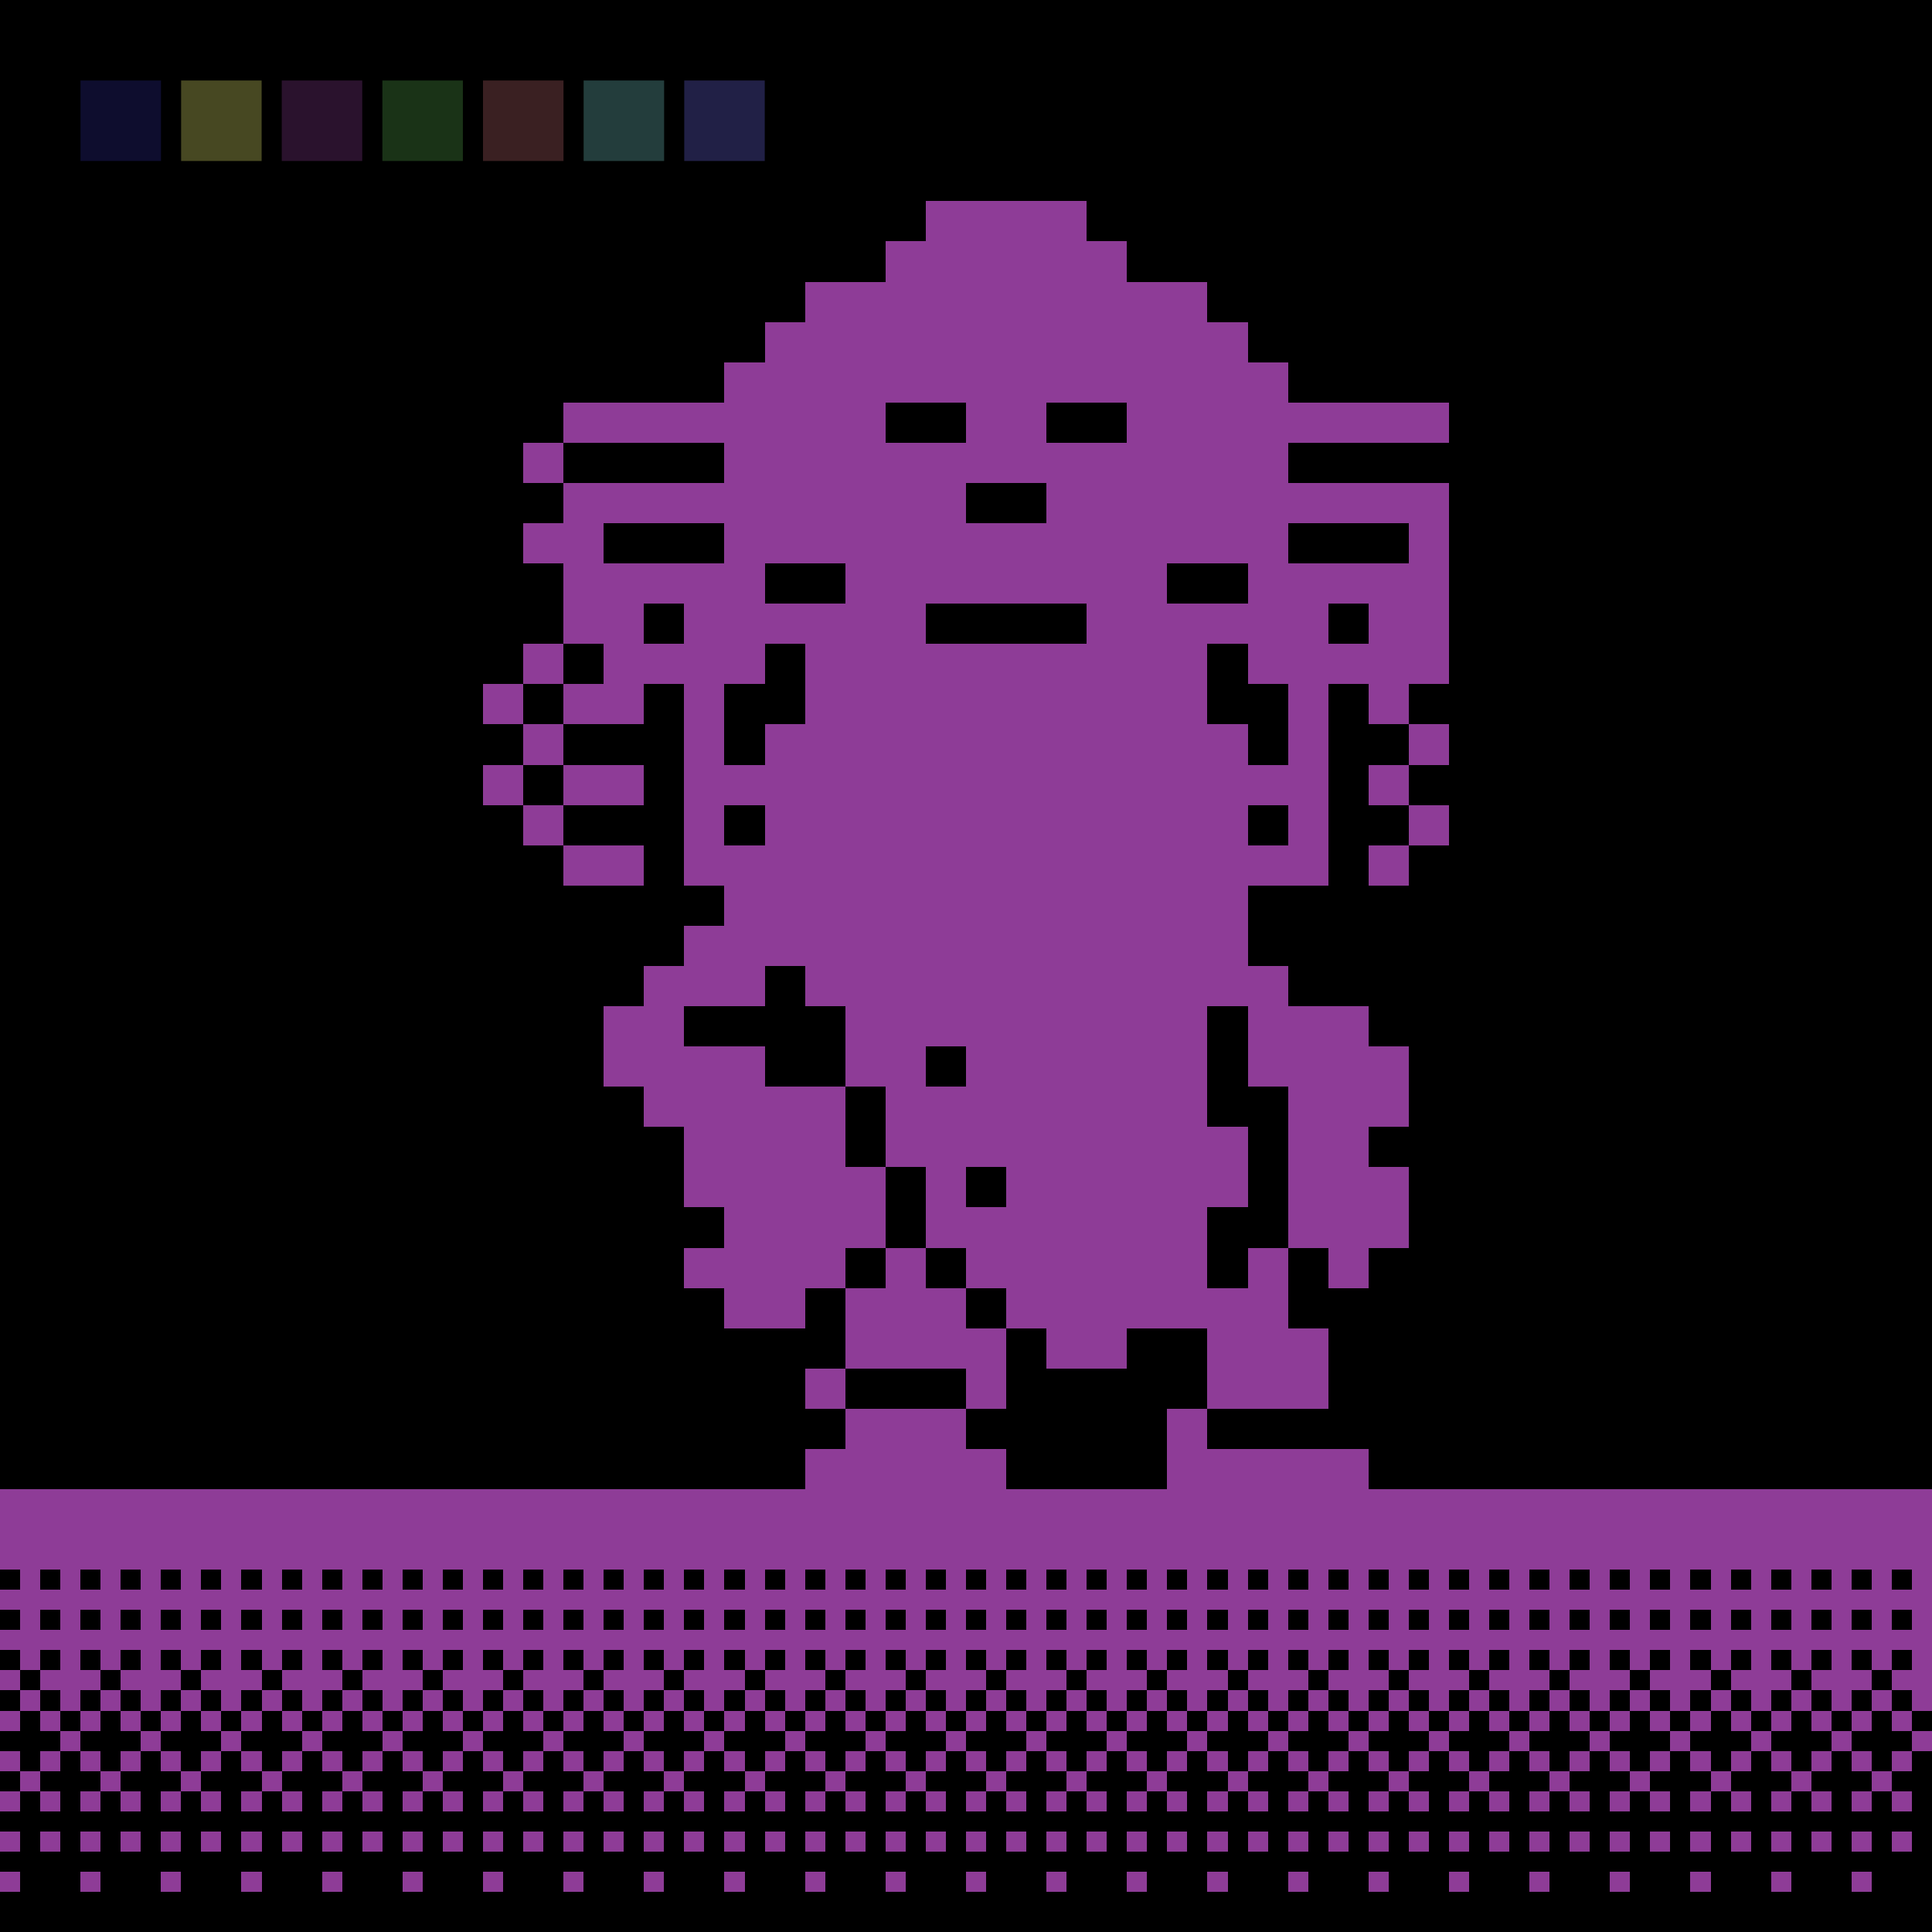
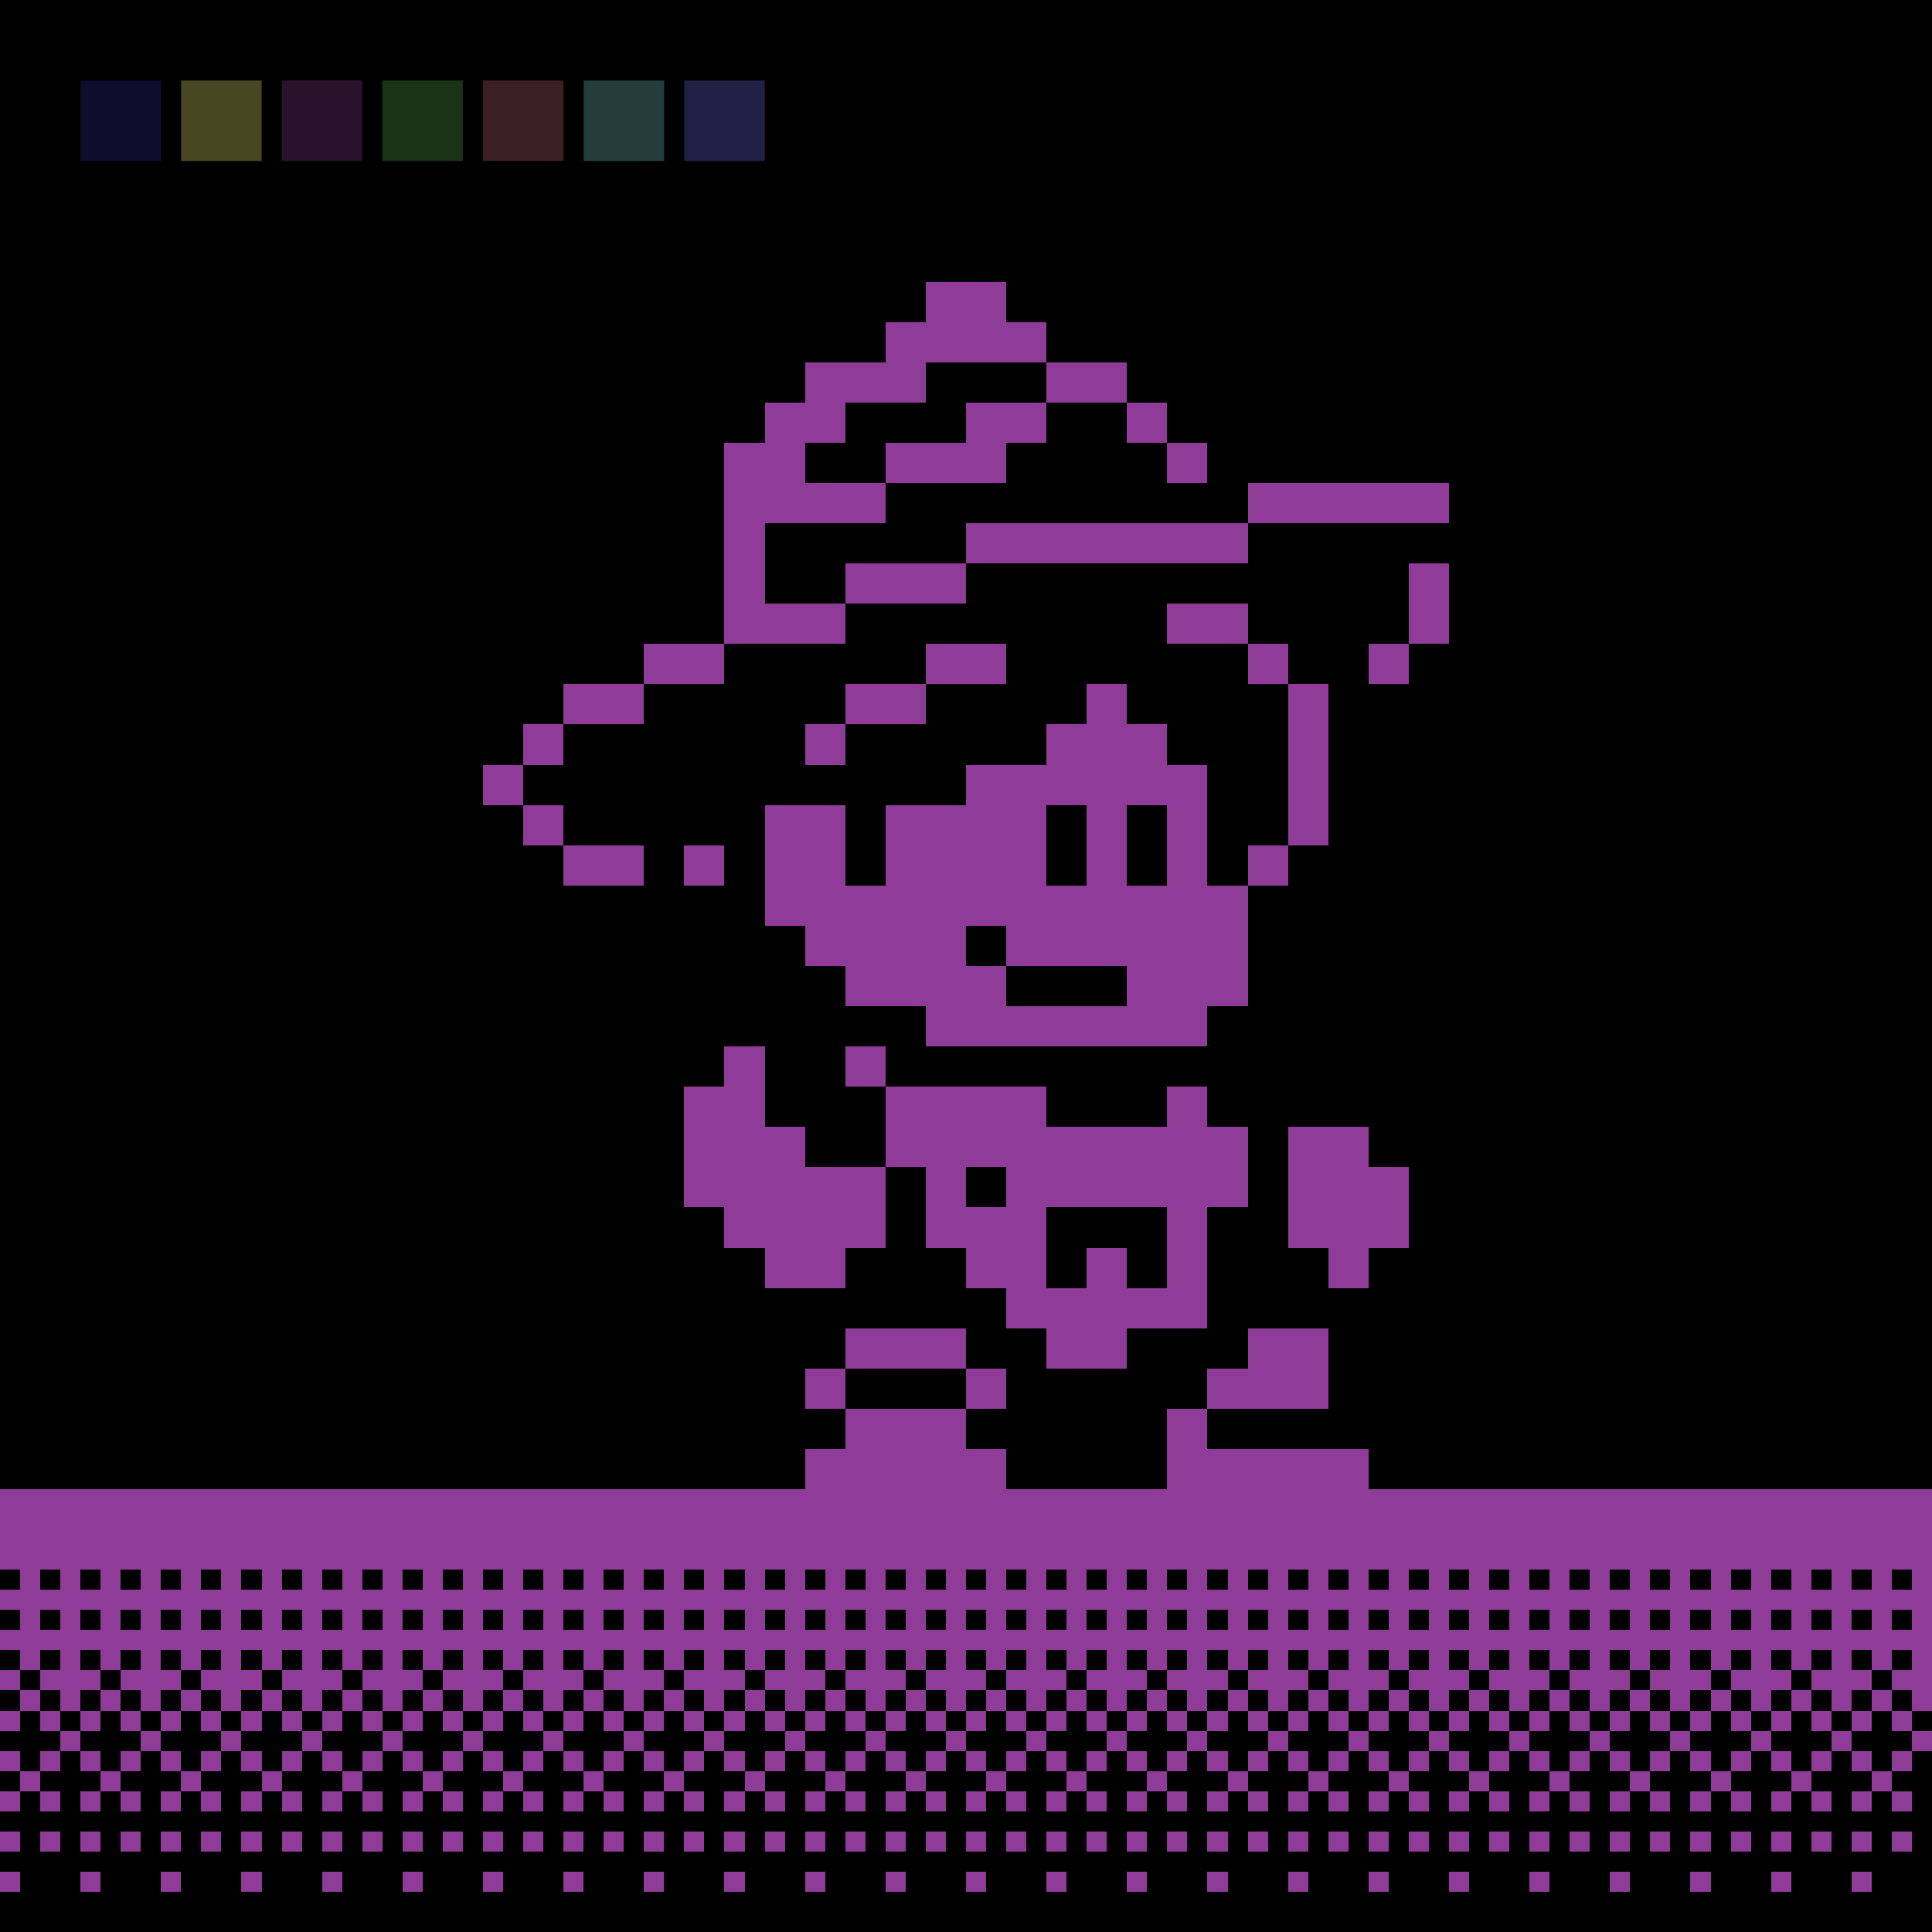
<svg xmlns="http://www.w3.org/2000/svg" viewBox="0 0 48 48" shape-rendering="crispEdges">
  <defs>
    <filter id="glow" x="-100%" y="-100%" width="300%" height="300%">
      <feGaussianBlur stdDeviation="1.1" />
    </filter>
  </defs>
  <rect width="48" height="48" fill="#000" />
  <g transform="scale(0.5)">
    <path fill="#8e3c97" d="M0 74h96v1h-96zM0 75h96v1h-96zM0 76h96v1h-96zM0 77h96v1h-96zM1 78h1v1h-1zM3 78h1v1h-1zM5 78h1v1h-1zM7 78h1v1h-1zM9 78h1v1h-1zM11 78h1v1h-1zM13 78h1v1h-1zM15 78h1v1h-1zM17 78h1v1h-1zM19 78h1v1h-1zM21 78h1v1h-1zM23 78h1v1h-1zM25 78h1v1h-1zM27 78h1v1h-1zM29 78h1v1h-1zM31 78h1v1h-1zM33 78h1v1h-1zM35 78h1v1h-1zM37 78h1v1h-1zM39 78h1v1h-1zM41 78h1v1h-1zM43 78h1v1h-1zM45 78h1v1h-1zM47 78h1v1h-1zM49 78h1v1h-1zM51 78h1v1h-1zM53 78h1v1h-1zM55 78h1v1h-1zM57 78h1v1h-1zM59 78h1v1h-1zM61 78h1v1h-1zM63 78h1v1h-1zM65 78h1v1h-1zM67 78h1v1h-1zM69 78h1v1h-1zM71 78h1v1h-1zM73 78h1v1h-1zM75 78h1v1h-1zM77 78h1v1h-1zM79 78h1v1h-1zM81 78h1v1h-1zM83 78h1v1h-1zM85 78h1v1h-1zM87 78h1v1h-1zM89 78h1v1h-1zM91 78h1v1h-1zM93 78h1v1h-1zM95 78h1v1h-1zM0 79h96v1h-96zM1 80h1v1h-1zM3 80h1v1h-1zM5 80h1v1h-1zM7 80h1v1h-1zM9 80h1v1h-1zM11 80h1v1h-1zM13 80h1v1h-1zM15 80h1v1h-1zM17 80h1v1h-1zM19 80h1v1h-1zM21 80h1v1h-1zM23 80h1v1h-1zM25 80h1v1h-1zM27 80h1v1h-1zM29 80h1v1h-1zM31 80h1v1h-1zM33 80h1v1h-1zM35 80h1v1h-1zM37 80h1v1h-1zM39 80h1v1h-1zM41 80h1v1h-1zM43 80h1v1h-1zM45 80h1v1h-1zM47 80h1v1h-1zM49 80h1v1h-1zM51 80h1v1h-1zM53 80h1v1h-1zM55 80h1v1h-1zM57 80h1v1h-1zM59 80h1v1h-1zM61 80h1v1h-1zM63 80h1v1h-1zM65 80h1v1h-1zM67 80h1v1h-1zM69 80h1v1h-1zM71 80h1v1h-1zM73 80h1v1h-1zM75 80h1v1h-1zM77 80h1v1h-1zM79 80h1v1h-1zM81 80h1v1h-1zM83 80h1v1h-1zM85 80h1v1h-1zM87 80h1v1h-1zM89 80h1v1h-1zM91 80h1v1h-1zM93 80h1v1h-1zM95 80h1v1h-1zM0 81h96v1h-96zM1 82h1v1h-1zM3 82h1v1h-1zM5 82h1v1h-1zM7 82h1v1h-1zM9 82h1v1h-1zM11 82h1v1h-1zM13 82h1v1h-1zM15 82h1v1h-1zM17 82h1v1h-1zM19 82h1v1h-1zM21 82h1v1h-1zM23 82h1v1h-1zM25 82h1v1h-1zM27 82h1v1h-1zM29 82h1v1h-1zM31 82h1v1h-1zM33 82h1v1h-1zM35 82h1v1h-1zM37 82h1v1h-1zM39 82h1v1h-1zM41 82h1v1h-1zM43 82h1v1h-1zM45 82h1v1h-1zM47 82h1v1h-1zM49 82h1v1h-1zM51 82h1v1h-1zM53 82h1v1h-1zM55 82h1v1h-1zM57 82h1v1h-1zM59 82h1v1h-1zM61 82h1v1h-1zM63 82h1v1h-1zM65 82h1v1h-1zM67 82h1v1h-1zM69 82h1v1h-1zM71 82h1v1h-1zM73 82h1v1h-1zM75 82h1v1h-1zM77 82h1v1h-1zM79 82h1v1h-1zM81 82h1v1h-1zM83 82h1v1h-1zM85 82h1v1h-1zM87 82h1v1h-1zM89 82h1v1h-1zM91 82h1v1h-1zM93 82h1v1h-1zM95 82h1v1h-1zM0 83h1v1h-1zM2 83h3v1h-3zM6 83h3v1h-3zM10 83h3v1h-3zM14 83h3v1h-3zM18 83h3v1h-3zM22 83h3v1h-3zM26 83h3v1h-3zM30 83h3v1h-3zM34 83h3v1h-3zM38 83h3v1h-3zM42 83h3v1h-3zM46 83h3v1h-3zM50 83h3v1h-3zM54 83h3v1h-3zM58 83h3v1h-3zM62 83h3v1h-3zM66 83h3v1h-3zM70 83h3v1h-3zM74 83h3v1h-3zM78 83h3v1h-3zM82 83h3v1h-3zM86 83h3v1h-3zM90 83h3v1h-3zM94 83h2v1h-2zM1 84h1v1h-1zM3 84h1v1h-1zM5 84h1v1h-1zM7 84h1v1h-1zM9 84h1v1h-1zM11 84h1v1h-1zM13 84h1v1h-1zM15 84h1v1h-1zM17 84h1v1h-1zM19 84h1v1h-1zM21 84h1v1h-1zM23 84h1v1h-1zM25 84h1v1h-1zM27 84h1v1h-1zM29 84h1v1h-1zM31 84h1v1h-1zM33 84h1v1h-1zM35 84h1v1h-1zM37 84h1v1h-1zM39 84h1v1h-1zM41 84h1v1h-1zM43 84h1v1h-1zM45 84h1v1h-1zM47 84h1v1h-1zM49 84h1v1h-1zM51 84h1v1h-1zM53 84h1v1h-1zM55 84h1v1h-1zM57 84h1v1h-1zM59 84h1v1h-1zM61 84h1v1h-1zM63 84h1v1h-1zM65 84h1v1h-1zM67 84h1v1h-1zM69 84h1v1h-1zM71 84h1v1h-1zM73 84h1v1h-1zM75 84h1v1h-1zM77 84h1v1h-1zM79 84h1v1h-1zM81 84h1v1h-1zM83 84h1v1h-1zM85 84h1v1h-1zM87 84h1v1h-1zM89 84h1v1h-1zM91 84h1v1h-1zM93 84h1v1h-1zM95 84h1v1h-1zM0 85h1v1h-1zM2 85h1v1h-1zM4 85h1v1h-1zM6 85h1v1h-1zM8 85h1v1h-1zM10 85h1v1h-1zM12 85h1v1h-1zM14 85h1v1h-1zM16 85h1v1h-1zM18 85h1v1h-1zM20 85h1v1h-1zM22 85h1v1h-1zM24 85h1v1h-1zM26 85h1v1h-1zM28 85h1v1h-1zM30 85h1v1h-1zM32 85h1v1h-1zM34 85h1v1h-1zM36 85h1v1h-1zM38 85h1v1h-1zM40 85h1v1h-1zM42 85h1v1h-1zM44 85h1v1h-1zM46 85h1v1h-1zM48 85h1v1h-1zM50 85h1v1h-1zM52 85h1v1h-1zM54 85h1v1h-1zM56 85h1v1h-1zM58 85h1v1h-1zM60 85h1v1h-1zM62 85h1v1h-1zM64 85h1v1h-1zM66 85h1v1h-1zM68 85h1v1h-1zM70 85h1v1h-1zM72 85h1v1h-1zM74 85h1v1h-1zM76 85h1v1h-1zM78 85h1v1h-1zM80 85h1v1h-1zM82 85h1v1h-1zM84 85h1v1h-1zM86 85h1v1h-1zM88 85h1v1h-1zM90 85h1v1h-1zM92 85h1v1h-1zM94 85h1v1h-1zM3 86h1v1h-1zM7 86h1v1h-1zM11 86h1v1h-1zM15 86h1v1h-1zM19 86h1v1h-1zM23 86h1v1h-1zM27 86h1v1h-1zM31 86h1v1h-1zM35 86h1v1h-1zM39 86h1v1h-1zM43 86h1v1h-1zM47 86h1v1h-1zM51 86h1v1h-1zM55 86h1v1h-1zM59 86h1v1h-1zM63 86h1v1h-1zM67 86h1v1h-1zM71 86h1v1h-1zM75 86h1v1h-1zM79 86h1v1h-1zM83 86h1v1h-1zM87 86h1v1h-1zM91 86h1v1h-1zM95 86h1v1h-1zM0 87h1v1h-1zM2 87h1v1h-1zM4 87h1v1h-1zM6 87h1v1h-1zM8 87h1v1h-1zM10 87h1v1h-1zM12 87h1v1h-1zM14 87h1v1h-1zM16 87h1v1h-1zM18 87h1v1h-1zM20 87h1v1h-1zM22 87h1v1h-1zM24 87h1v1h-1zM26 87h1v1h-1zM28 87h1v1h-1zM30 87h1v1h-1zM32 87h1v1h-1zM34 87h1v1h-1zM36 87h1v1h-1zM38 87h1v1h-1zM40 87h1v1h-1zM42 87h1v1h-1zM44 87h1v1h-1zM46 87h1v1h-1zM48 87h1v1h-1zM50 87h1v1h-1zM52 87h1v1h-1zM54 87h1v1h-1zM56 87h1v1h-1zM58 87h1v1h-1zM60 87h1v1h-1zM62 87h1v1h-1zM64 87h1v1h-1zM66 87h1v1h-1zM68 87h1v1h-1zM70 87h1v1h-1zM72 87h1v1h-1zM74 87h1v1h-1zM76 87h1v1h-1zM78 87h1v1h-1zM80 87h1v1h-1zM82 87h1v1h-1zM84 87h1v1h-1zM86 87h1v1h-1zM88 87h1v1h-1zM90 87h1v1h-1zM92 87h1v1h-1zM94 87h1v1h-1zM1 88h1v1h-1zM5 88h1v1h-1zM9 88h1v1h-1zM13 88h1v1h-1zM17 88h1v1h-1zM21 88h1v1h-1zM25 88h1v1h-1zM29 88h1v1h-1zM33 88h1v1h-1zM37 88h1v1h-1zM41 88h1v1h-1zM45 88h1v1h-1zM49 88h1v1h-1zM53 88h1v1h-1zM57 88h1v1h-1zM61 88h1v1h-1zM65 88h1v1h-1zM69 88h1v1h-1zM73 88h1v1h-1zM77 88h1v1h-1zM81 88h1v1h-1zM85 88h1v1h-1zM89 88h1v1h-1zM93 88h1v1h-1zM0 89h1v1h-1zM2 89h1v1h-1zM4 89h1v1h-1zM6 89h1v1h-1zM8 89h1v1h-1zM10 89h1v1h-1zM12 89h1v1h-1zM14 89h1v1h-1zM16 89h1v1h-1zM18 89h1v1h-1zM20 89h1v1h-1zM22 89h1v1h-1zM24 89h1v1h-1zM26 89h1v1h-1zM28 89h1v1h-1zM30 89h1v1h-1zM32 89h1v1h-1zM34 89h1v1h-1zM36 89h1v1h-1zM38 89h1v1h-1zM40 89h1v1h-1zM42 89h1v1h-1zM44 89h1v1h-1zM46 89h1v1h-1zM48 89h1v1h-1zM50 89h1v1h-1zM52 89h1v1h-1zM54 89h1v1h-1zM56 89h1v1h-1zM58 89h1v1h-1zM60 89h1v1h-1zM62 89h1v1h-1zM64 89h1v1h-1zM66 89h1v1h-1zM68 89h1v1h-1zM70 89h1v1h-1zM72 89h1v1h-1zM74 89h1v1h-1zM76 89h1v1h-1zM78 89h1v1h-1zM80 89h1v1h-1zM82 89h1v1h-1zM84 89h1v1h-1zM86 89h1v1h-1zM88 89h1v1h-1zM90 89h1v1h-1zM92 89h1v1h-1zM94 89h1v1h-1zM0 91h1v1h-1zM2 91h1v1h-1zM4 91h1v1h-1zM6 91h1v1h-1zM8 91h1v1h-1zM10 91h1v1h-1zM12 91h1v1h-1zM14 91h1v1h-1zM16 91h1v1h-1zM18 91h1v1h-1zM20 91h1v1h-1zM22 91h1v1h-1zM24 91h1v1h-1zM26 91h1v1h-1zM28 91h1v1h-1zM30 91h1v1h-1zM32 91h1v1h-1zM34 91h1v1h-1zM36 91h1v1h-1zM38 91h1v1h-1zM40 91h1v1h-1zM42 91h1v1h-1zM44 91h1v1h-1zM46 91h1v1h-1zM48 91h1v1h-1zM50 91h1v1h-1zM52 91h1v1h-1zM54 91h1v1h-1zM56 91h1v1h-1zM58 91h1v1h-1zM60 91h1v1h-1zM62 91h1v1h-1zM64 91h1v1h-1zM66 91h1v1h-1zM68 91h1v1h-1zM70 91h1v1h-1zM72 91h1v1h-1zM74 91h1v1h-1zM76 91h1v1h-1zM78 91h1v1h-1zM80 91h1v1h-1zM82 91h1v1h-1zM84 91h1v1h-1zM86 91h1v1h-1zM88 91h1v1h-1zM90 91h1v1h-1zM92 91h1v1h-1zM94 91h1v1h-1zM0 93h1v1h-1zM4 93h1v1h-1zM8 93h1v1h-1zM12 93h1v1h-1zM16 93h1v1h-1zM20 93h1v1h-1zM24 93h1v1h-1zM28 93h1v1h-1zM32 93h1v1h-1zM36 93h1v1h-1zM40 93h1v1h-1zM44 93h1v1h-1zM48 93h1v1h-1zM52 93h1v1h-1zM56 93h1v1h-1zM60 93h1v1h-1zM64 93h1v1h-1zM68 93h1v1h-1zM72 93h1v1h-1zM76 93h1v1h-1zM80 93h1v1h-1zM84 93h1v1h-1zM88 93h1v1h-1zM92 93h1v1h-1z" />
  </g>
  <g shape-rendering="geometricPrecision">
    <rect x="2" y="2" width="2" height="2" fill="#2e2c9b" opacity="0.3" />
    <rect x="4.5" y="2" width="2" height="2" fill="#edf171" opacity="0.3" />
    <rect x="7" y="2" width="2" height="2" fill="#8e3c97" filter="url(#glow)" opacity="0">
      <animate attributeName="opacity" values="0;0.9;0" keyTimes="0;0.5;1" calcMode="spline" keySplines="0.4 0 0.6 1;0.4 0 0.6 1" dur="3.6s" repeatCount="indefinite" />
    </rect>
    <rect x="7" y="2" width="2" height="2" fill="#8e3c97" opacity="0.3">
      <animate attributeName="opacity" values="0.3;1;0.3" keyTimes="0;0.5;1" calcMode="spline" keySplines="0.4 0 0.6 1;0.4 0 0.6 1" dur="3.6s" repeatCount="indefinite" />
    </rect>
    <rect x="9.5" y="2" width="2" height="2" fill="#56ac4d" opacity="0.3" />
    <rect x="12" y="2" width="2" height="2" fill="#c46c71" opacity="0.3" />
    <rect x="14.5" y="2" width="2" height="2" fill="#75cec8" opacity="0.3" />
    <rect x="17" y="2" width="2" height="2" fill="#706deb" opacity="0.3" />
  </g>
  <path fill="#8e3c97" d="M23 7h2v1h-2zM22 8h4v1h-4zM20 9h3v1h-3zM26 9h2v1h-2zM19 10h2v1h-2zM24 10h2v1h-2zM28 10h1v1h-1zM18 11h2v1h-2zM22 11h3v1h-3zM29 11h1v1h-1zM18 12h4v1h-4zM31 12h5v1h-5zM18 13h1v1h-1zM24 13h7v1h-7zM18 14h1v1h-1zM21 14h3v1h-3zM35 14h1v1h-1zM18 15h3v1h-3zM29 15h2v1h-2zM35 15h1v1h-1zM16 16h2v1h-2zM23 16h2v1h-2zM31 16h1v1h-1zM34 16h1v1h-1zM14 17h2v1h-2zM21 17h2v1h-2zM27 17h1v1h-1zM32 17h1v1h-1zM13 18h1v1h-1zM20 18h1v1h-1zM26 18h3v1h-3zM32 18h1v1h-1zM12 19h1v1h-1zM24 19h6v1h-6zM32 19h1v1h-1zM13 20h1v1h-1zM19 20h2v1h-2zM22 20h4v1h-4zM27 20h1v1h-1zM29 20h1v1h-1zM32 20h1v1h-1zM14 21h2v1h-2zM17 21h1v1h-1zM19 21h2v1h-2zM22 21h4v1h-4zM27 21h1v1h-1zM29 21h1v1h-1zM31 21h1v1h-1zM19 22h12v1h-12zM20 23h4v1h-4zM25 23h6v1h-6zM21 24h4v1h-4zM28 24h3v1h-3zM23 25h7v1h-7zM18 26h1v1h-1zM21 26h1v1h-1zM17 27h2v1h-2zM22 27h4v1h-4zM29 27h1v1h-1zM17 28h3v1h-3zM22 28h9v1h-9zM32 28h2v1h-2zM17 29h5v1h-5zM23 29h1v1h-1zM25 29h6v1h-6zM32 29h3v1h-3zM18 30h4v1h-4zM23 30h3v1h-3zM29 30h1v1h-1zM32 30h3v1h-3zM19 31h2v1h-2zM24 31h2v1h-2zM27 31h1v1h-1zM29 31h1v1h-1zM33 31h1v1h-1zM25 32h5v1h-5zM21 33h3v1h-3zM26 33h2v1h-2zM31 33h2v1h-2zM20 34h1v1h-1zM24 34h1v1h-1zM30 34h3v1h-3zM21 35h3v1h-3zM29 35h1v1h-1zM20 36h5v1h-5zM29 36h5v1h-5z">
    <animate attributeName="opacity" values="1;0;1;0;0;0;1" keyTimes="0;0.167;0.333;0.5;0.667;0.833;1" calcMode="discrete" dur="1.8s" repeatCount="indefinite" />
  </path>
-   <path fill="#8e3c97" d="M23 5h2v1h-2zM22 6h4v1h-4zM20 7h3v1h-3zM26 7h2v1h-2zM19 8h2v1h-2zM24 8h2v1h-2zM28 8h1v1h-1zM18 9h2v1h-2zM22 9h3v1h-3zM29 9h1v1h-1zM18 10h4v1h-4zM31 10h5v1h-5zM18 11h1v1h-1zM24 11h7v1h-7zM18 12h1v1h-1zM21 12h3v1h-3zM35 12h1v1h-1zM18 13h3v1h-3zM29 13h2v1h-2zM35 13h1v1h-1zM16 14h2v1h-2zM23 14h2v1h-2zM31 14h1v1h-1zM34 14h1v1h-1zM14 15h2v1h-2zM21 15h2v1h-2zM27 15h1v1h-1zM32 15h1v1h-1zM13 16h1v1h-1zM20 16h1v1h-1zM26 16h3v1h-3zM32 16h1v1h-1zM12 17h1v1h-1zM24 17h6v1h-6zM32 17h1v1h-1zM13 18h1v1h-1zM19 18h2v1h-2zM22 18h4v1h-4zM27 18h1v1h-1zM29 18h1v1h-1zM32 18h1v1h-1zM14 19h2v1h-2zM17 19h1v1h-1zM19 19h2v1h-2zM22 19h4v1h-4zM27 19h1v1h-1zM29 19h1v1h-1zM31 19h1v1h-1zM19 20h12v1h-12zM20 21h4v1h-4zM25 21h6v1h-6zM18 22h1v1h-1zM21 22h4v1h-4zM28 22h3v1h-3zM17 23h3v1h-3zM23 23h7v1h-7zM16 24h3v1h-3zM21 24h1v1h-1zM31 24h1v1h-1zM15 25h2v1h-2zM22 25h4v1h-4zM28 25h2v1h-2zM31 25h3v1h-3zM15 26h4v1h-4zM22 26h1v1h-1zM24 26h5v1h-5zM31 26h4v1h-4zM16 27h5v1h-5zM23 27h1v1h-1zM25 27h5v1h-5zM32 27h3v1h-3zM17 28h4v1h-4zM24 28h2v1h-2zM29 28h2v1h-2zM33 28h1v1h-1zM18 29h2v1h-2zM23 29h1v1h-1zM25 29h1v1h-1zM27 29h1v1h-1zM29 29h2v1h-2zM23 30h7v1h-7zM22 31h1v1h-1zM24 31h5v1h-5zM31 31h1v1h-1zM21 32h3v1h-3zM25 32h1v1h-1zM27 32h1v1h-1zM30 32h2v1h-2zM21 33h4v1h-4zM30 33h3v1h-3zM20 34h1v1h-1zM24 34h1v1h-1zM30 34h3v1h-3zM21 35h3v1h-3zM29 35h1v1h-1zM20 36h5v1h-5zM29 36h5v1h-5z">
+   <path fill="#8e3c97" d="M23 5h2v1h-2zM22 6h4v1h-4zM20 7h3v1h-3zM26 7h2v1h-2zM19 8h2v1h-2zM24 8h2v1h-2zM28 8h1v1h-1zM18 9h2v1h-2zM22 9h3v1h-3zM29 9h1v1h-1zM18 10h4v1h-4zM31 10h5v1h-5zM18 11h1v1h-1zM24 11h7v1h-7zM18 12h1v1h-1zM21 12h3v1h-3zM35 12h1v1h-1zM18 13h3v1h-3zM29 13h2v1h-2zM35 13h1v1h-1zM16 14h2v1h-2zM23 14h2v1h-2zM31 14h1v1h-1zM34 14h1v1h-1zM14 15h2v1h-2zM21 15h2v1h-2zM27 15h1v1h-1zM32 15h1v1h-1zM13 16h1v1h-1zM20 16h1v1h-1zM26 16h3v1h-3zM32 16h1v1h-1zM12 17h1v1h-1zM24 17h6v1h-6zM32 17h1v1h-1zM13 18h1v1h-1zM19 18h2v1h-2zM22 18h4v1h-4zM27 18h1v1h-1zM29 18h1v1h-1zM32 18h1v1h-1zM14 19h2v1h-2zM17 19h1v1h-1zM19 19h2v1h-2zM22 19h4v1h-4zM27 19h1v1h-1zM29 19h1v1h-1zM31 19h1v1h-1zM19 20h12v1h-12zM20 21h4v1h-4zM25 21h6v1h-6zM18 22h1v1h-1zM21 22h4v1h-4zM28 22h3v1h-3zM17 23h3v1h-3zM23 23h7v1h-7zM16 24h3v1h-3zM21 24h1v1h-1zM31 24h1v1h-1zM15 25h2v1h-2zM22 25h4v1h-4zM28 25h2v1h-2zM31 25h3v1h-3zM15 26h4v1h-4zM22 26h1v1h-1zM24 26h5v1h-5zM31 26h4v1h-4zM16 27h5v1h-5zM23 27h1v1h-1zM25 27h5v1h-5zM32 27h3v1h-3zM17 28h4v1h-4zM24 28h2v1h-2zM29 28h2v1h-2zM33 28h1v1h-1zM18 29h2v1h-2zM23 29h1v1h-1zM25 29h1v1h-1zM27 29h1v1h-1zM29 29h2v1h-2zM23 30h7v1h-7zM22 31h1v1h-1zM24 31h5v1h-5zM31 31h1v1h-1zM21 32h3v1h-3zM25 32h1v1h-1zM27 32h1v1h-1zM30 32h2v1h-2zM21 33h4v1h-4zM30 33h3v1h-3zM20 34h1v1h-1zM24 34h1v1h-1zM30 34h3v1h-3zM21 35h3v1h-3zM29 35h1v1h-1zM20 36h5v1h-5zM29 36h5v1h-5z" opacity="0">
    <animate attributeName="opacity" values="0;1;0;1;0;0;0" keyTimes="0;0.167;0.333;0.5;0.667;0.833;1" calcMode="discrete" dur="1.8s" repeatCount="indefinite" />
  </path>
-   <path fill="#8e3c97" d="M25 5h2v1h-2zM24 6h4v1h-4zM22 7h2v1h-2zM27 7h3v1h-3zM21 8h1v1h-1zM24 8h2v1h-2zM29 8h2v1h-2zM20 9h1v1h-1zM25 9h3v1h-3zM30 9h2v1h-2zM14 10h5v1h-5zM28 10h4v1h-4zM13 11h1v1h-1zM19 11h7v1h-7zM31 11h1v1h-1zM14 12h1v1h-1zM26 12h3v1h-3zM31 12h1v1h-1zM14 13h1v1h-1zM19 13h2v1h-2zM29 13h3v1h-3zM15 14h1v1h-1zM18 14h1v1h-1zM25 14h2v1h-2zM32 14h2v1h-2zM17 15h1v1h-1zM22 15h1v1h-1zM27 15h2v1h-2zM34 15h1v1h-1zM17 16h1v1h-1zM21 16h3v1h-3zM29 16h1v1h-1zM35 16h1v1h-1zM17 17h1v1h-1zM20 17h6v1h-6zM17 18h1v1h-1zM20 18h8v1h-8zM29 18h2v1h-2zM35 18h1v1h-1zM18 19h1v1h-1zM20 19h1v1h-1zM22 19h1v1h-1zM24 19h4v1h-4zM29 19h2v1h-2zM32 19h1v1h-1zM34 19h1v1h-1zM19 20h12v1h-12zM19 21h6v1h-6zM26 21h4v1h-4zM20 22h2v1h-2zM25 22h4v1h-4zM17 23h1v1h-1zM21 23h6v1h-6zM16 24h3v1h-3zM29 24h1v1h-1zM31 24h1v1h-1zM15 25h2v1h-2zM22 25h4v1h-4zM27 25h3v1h-3zM31 25h3v1h-3zM15 26h4v1h-4zM22 26h1v1h-1zM24 26h5v1h-5zM31 26h4v1h-4zM16 27h5v1h-5zM23 27h1v1h-1zM25 27h5v1h-5zM32 27h3v1h-3zM17 28h4v1h-4zM24 28h2v1h-2zM29 28h2v1h-2zM33 28h1v1h-1zM18 29h2v1h-2zM23 29h1v1h-1zM25 29h1v1h-1zM27 29h1v1h-1zM29 29h2v1h-2zM23 30h7v1h-7zM22 31h1v1h-1zM24 31h5v1h-5zM31 31h1v1h-1zM21 32h3v1h-3zM25 32h1v1h-1zM27 32h1v1h-1zM30 32h2v1h-2zM21 33h4v1h-4zM30 33h3v1h-3zM20 34h1v1h-1zM24 34h1v1h-1zM30 34h3v1h-3zM21 35h3v1h-3zM29 35h1v1h-1zM20 36h5v1h-5zM29 36h5v1h-5z">
+   <path fill="#8e3c97" d="M25 5h2v1h-2zM24 6h4v1h-4zM22 7h2v1h-2zM27 7h3v1h-3zM21 8h1v1h-1zM24 8h2v1h-2zM29 8h2v1h-2zM20 9h1v1h-1zM25 9h3v1h-3zM30 9h2v1h-2zM14 10h5v1h-5zM28 10h4v1h-4zM13 11h1v1h-1zM19 11h7v1h-7zM31 11h1v1h-1zM14 12h1v1h-1zM26 12h3v1h-3zM31 12h1v1h-1zM14 13h1v1h-1zM19 13h2v1h-2zM29 13h3v1h-3zM15 14h1v1h-1zM18 14h1v1h-1zM25 14h2v1h-2zM32 14h2v1h-2zM17 15h1v1h-1zM22 15h1v1h-1zM27 15h2v1h-2zM34 15h1v1h-1zM17 16h1v1h-1zM21 16h3v1h-3zM29 16h1v1h-1zM35 16h1v1h-1zM17 17h1v1h-1zM20 17h6v1h-6zM17 18h1v1h-1zM20 18h8v1h-8zM29 18h2v1h-2zM35 18h1v1h-1zM18 19h1v1h-1zM20 19h1v1h-1zM22 19h1v1h-1zM24 19h4v1h-4zM29 19h2v1h-2zM32 19h1v1h-1zM34 19h1v1h-1zM19 20h12v1h-12zM19 21h6v1h-6zM26 21h4v1h-4zM20 22h2v1h-2zM25 22h4v1h-4zM17 23h1v1h-1zM21 23h6v1h-6zM16 24h3v1h-3zM29 24h1v1h-1zM31 24h1v1h-1zM15 25h2v1h-2zM22 25h4v1h-4zM27 25h3v1h-3zM31 25h3v1h-3zM15 26h4v1h-4zM22 26h1v1h-1zM24 26h5v1h-5zM31 26h4v1h-4zM16 27h5v1h-5zM23 27h1v1h-1zM25 27h5v1h-5zM32 27h3v1h-3zM17 28h4v1h-4zM24 28h2v1h-2zM29 28h2v1h-2zM33 28h1v1h-1zM18 29h2v1h-2zM23 29h1v1h-1zM25 29h1v1h-1zM27 29h1v1h-1zM29 29h2v1h-2zM23 30h7v1h-7zM22 31h1v1h-1zM24 31h5v1h-5zM31 31h1v1h-1zM21 32h3v1h-3zM25 32h1v1h-1zM27 32h1v1h-1zM30 32h2v1h-2zM21 33h4v1h-4zM30 33h3v1h-3zM20 34h1v1h-1zM24 34h1v1h-1zM30 34h3v1h-3zM21 35h3v1h-3zM29 35h1v1h-1zM20 36h5v1h-5zM29 36h5v1h-5z" opacity="0">
    <animate attributeName="opacity" values="0;0;0;0;1;0;0" keyTimes="0;0.167;0.333;0.5;0.667;0.833;1" calcMode="discrete" dur="1.8s" repeatCount="indefinite" />
  </path>
-   <path fill="#8e3c97" d="M25 7h2v1h-2zM24 8h4v1h-4zM22 9h2v1h-2zM27 9h3v1h-3zM21 10h1v1h-1zM24 10h2v1h-2zM29 10h2v1h-2zM20 11h1v1h-1zM25 11h3v1h-3zM30 11h2v1h-2zM14 12h5v1h-5zM28 12h4v1h-4zM13 13h1v1h-1zM19 13h7v1h-7zM31 13h1v1h-1zM14 14h1v1h-1zM26 14h3v1h-3zM31 14h1v1h-1zM14 15h1v1h-1zM19 15h2v1h-2zM29 15h3v1h-3zM15 16h1v1h-1zM18 16h1v1h-1zM25 16h2v1h-2zM32 16h2v1h-2zM17 17h1v1h-1zM22 17h1v1h-1zM27 17h2v1h-2zM34 17h1v1h-1zM17 18h1v1h-1zM21 18h3v1h-3zM29 18h1v1h-1zM35 18h1v1h-1zM17 19h1v1h-1zM20 19h6v1h-6zM17 20h1v1h-1zM20 20h1v1h-1zM22 20h1v1h-1zM24 20h4v1h-4zM29 20h2v1h-2zM35 20h1v1h-1zM18 21h1v1h-1zM20 21h1v1h-1zM22 21h1v1h-1zM24 21h4v1h-4zM29 21h2v1h-2zM32 21h1v1h-1zM34 21h1v1h-1zM19 22h12v1h-12zM19 23h6v1h-6zM26 23h4v1h-4zM20 24h2v1h-2zM25 24h4v1h-4zM21 25h6v1h-6zM29 25h1v1h-1zM32 25h2v1h-2zM18 26h1v1h-1zM27 26h3v1h-3zM32 26h3v1h-3zM17 27h2v1h-2zM22 27h8v1h-8zM32 27h3v1h-3zM17 28h3v1h-3zM22 28h9v1h-9zM33 28h1v1h-1zM17 29h2v1h-2zM23 29h1v1h-1zM25 29h6v1h-6zM18 30h3v1h-3zM23 30h3v1h-3zM29 30h1v1h-1zM17 31h4v1h-4zM24 31h2v1h-2zM27 31h1v1h-1zM29 31h1v1h-1zM18 32h2v1h-2zM25 32h5v1h-5zM21 33h3v1h-3zM26 33h2v1h-2zM31 33h2v1h-2zM20 34h1v1h-1zM24 34h1v1h-1zM30 34h3v1h-3zM21 35h3v1h-3zM29 35h1v1h-1zM20 36h5v1h-5zM29 36h5v1h-5z">
+   <path fill="#8e3c97" d="M25 7h2v1h-2zM24 8h4v1h-4zM22 9h2v1h-2zM27 9h3v1h-3zM21 10h1v1h-1zM24 10h2v1h-2zM29 10h2v1h-2zM20 11h1v1h-1zM25 11h3v1h-3zM30 11h2v1h-2zM14 12h5v1h-5zM28 12h4v1h-4zM13 13h1v1h-1zM19 13h7v1h-7zM31 13h1v1h-1zM14 14h1v1h-1zM26 14h3v1h-3zM31 14h1v1h-1zM14 15h1v1h-1zM19 15h2v1h-2zM29 15h3v1h-3zM15 16h1v1h-1zM18 16h1v1h-1zM25 16h2v1h-2zM32 16h2v1h-2zM17 17h1v1h-1zM22 17h1v1h-1zM27 17h2v1h-2zM34 17h1v1h-1zM17 18h1v1h-1zM21 18h3v1h-3zM29 18h1v1h-1zM35 18h1v1h-1zM17 19h1v1h-1zM20 19h6v1h-6zM17 20h1v1h-1zM20 20h1v1h-1zM22 20h1v1h-1zM24 20h4v1h-4zM29 20h2v1h-2zM35 20h1v1h-1zM18 21h1v1h-1zM20 21h1v1h-1zM22 21h1v1h-1zM24 21h4v1h-4zM29 21h2v1h-2zM32 21h1v1h-1zM34 21h1v1h-1zM19 22h12v1h-12zM19 23h6v1h-6zM26 23h4v1h-4zM20 24h2v1h-2zM25 24h4v1h-4zM21 25h6v1h-6zM29 25h1v1h-1zM32 25h2v1h-2zM18 26h1v1h-1zM27 26h3v1h-3zM32 26h3v1h-3zM17 27h2v1h-2zM22 27h8v1h-8zM32 27h3v1h-3zM17 28h3v1h-3zM22 28h9v1h-9zM33 28h1v1h-1zM17 29h2v1h-2zM23 29h1v1h-1zM25 29h6v1h-6zM18 30h3v1h-3zM23 30h3v1h-3zM29 30h1v1h-1zM17 31h4v1h-4zM24 31h2v1h-2zM27 31h1v1h-1zM29 31h1v1h-1zM18 32h2v1h-2zM25 32h5v1h-5zM21 33h3v1h-3zM26 33h2v1h-2zM31 33h2v1h-2zM20 34h1v1h-1zM24 34h1v1h-1zM30 34h3v1h-3zM21 35h3v1h-3zM29 35h1v1h-1zM20 36h5v1h-5zM29 36h5v1h-5z" opacity="0">
    <animate attributeName="opacity" values="0;0;0;0;0;1;0" keyTimes="0;0.167;0.333;0.5;0.667;0.833;1" calcMode="discrete" dur="1.8s" repeatCount="indefinite" />
  </path>
</svg>
